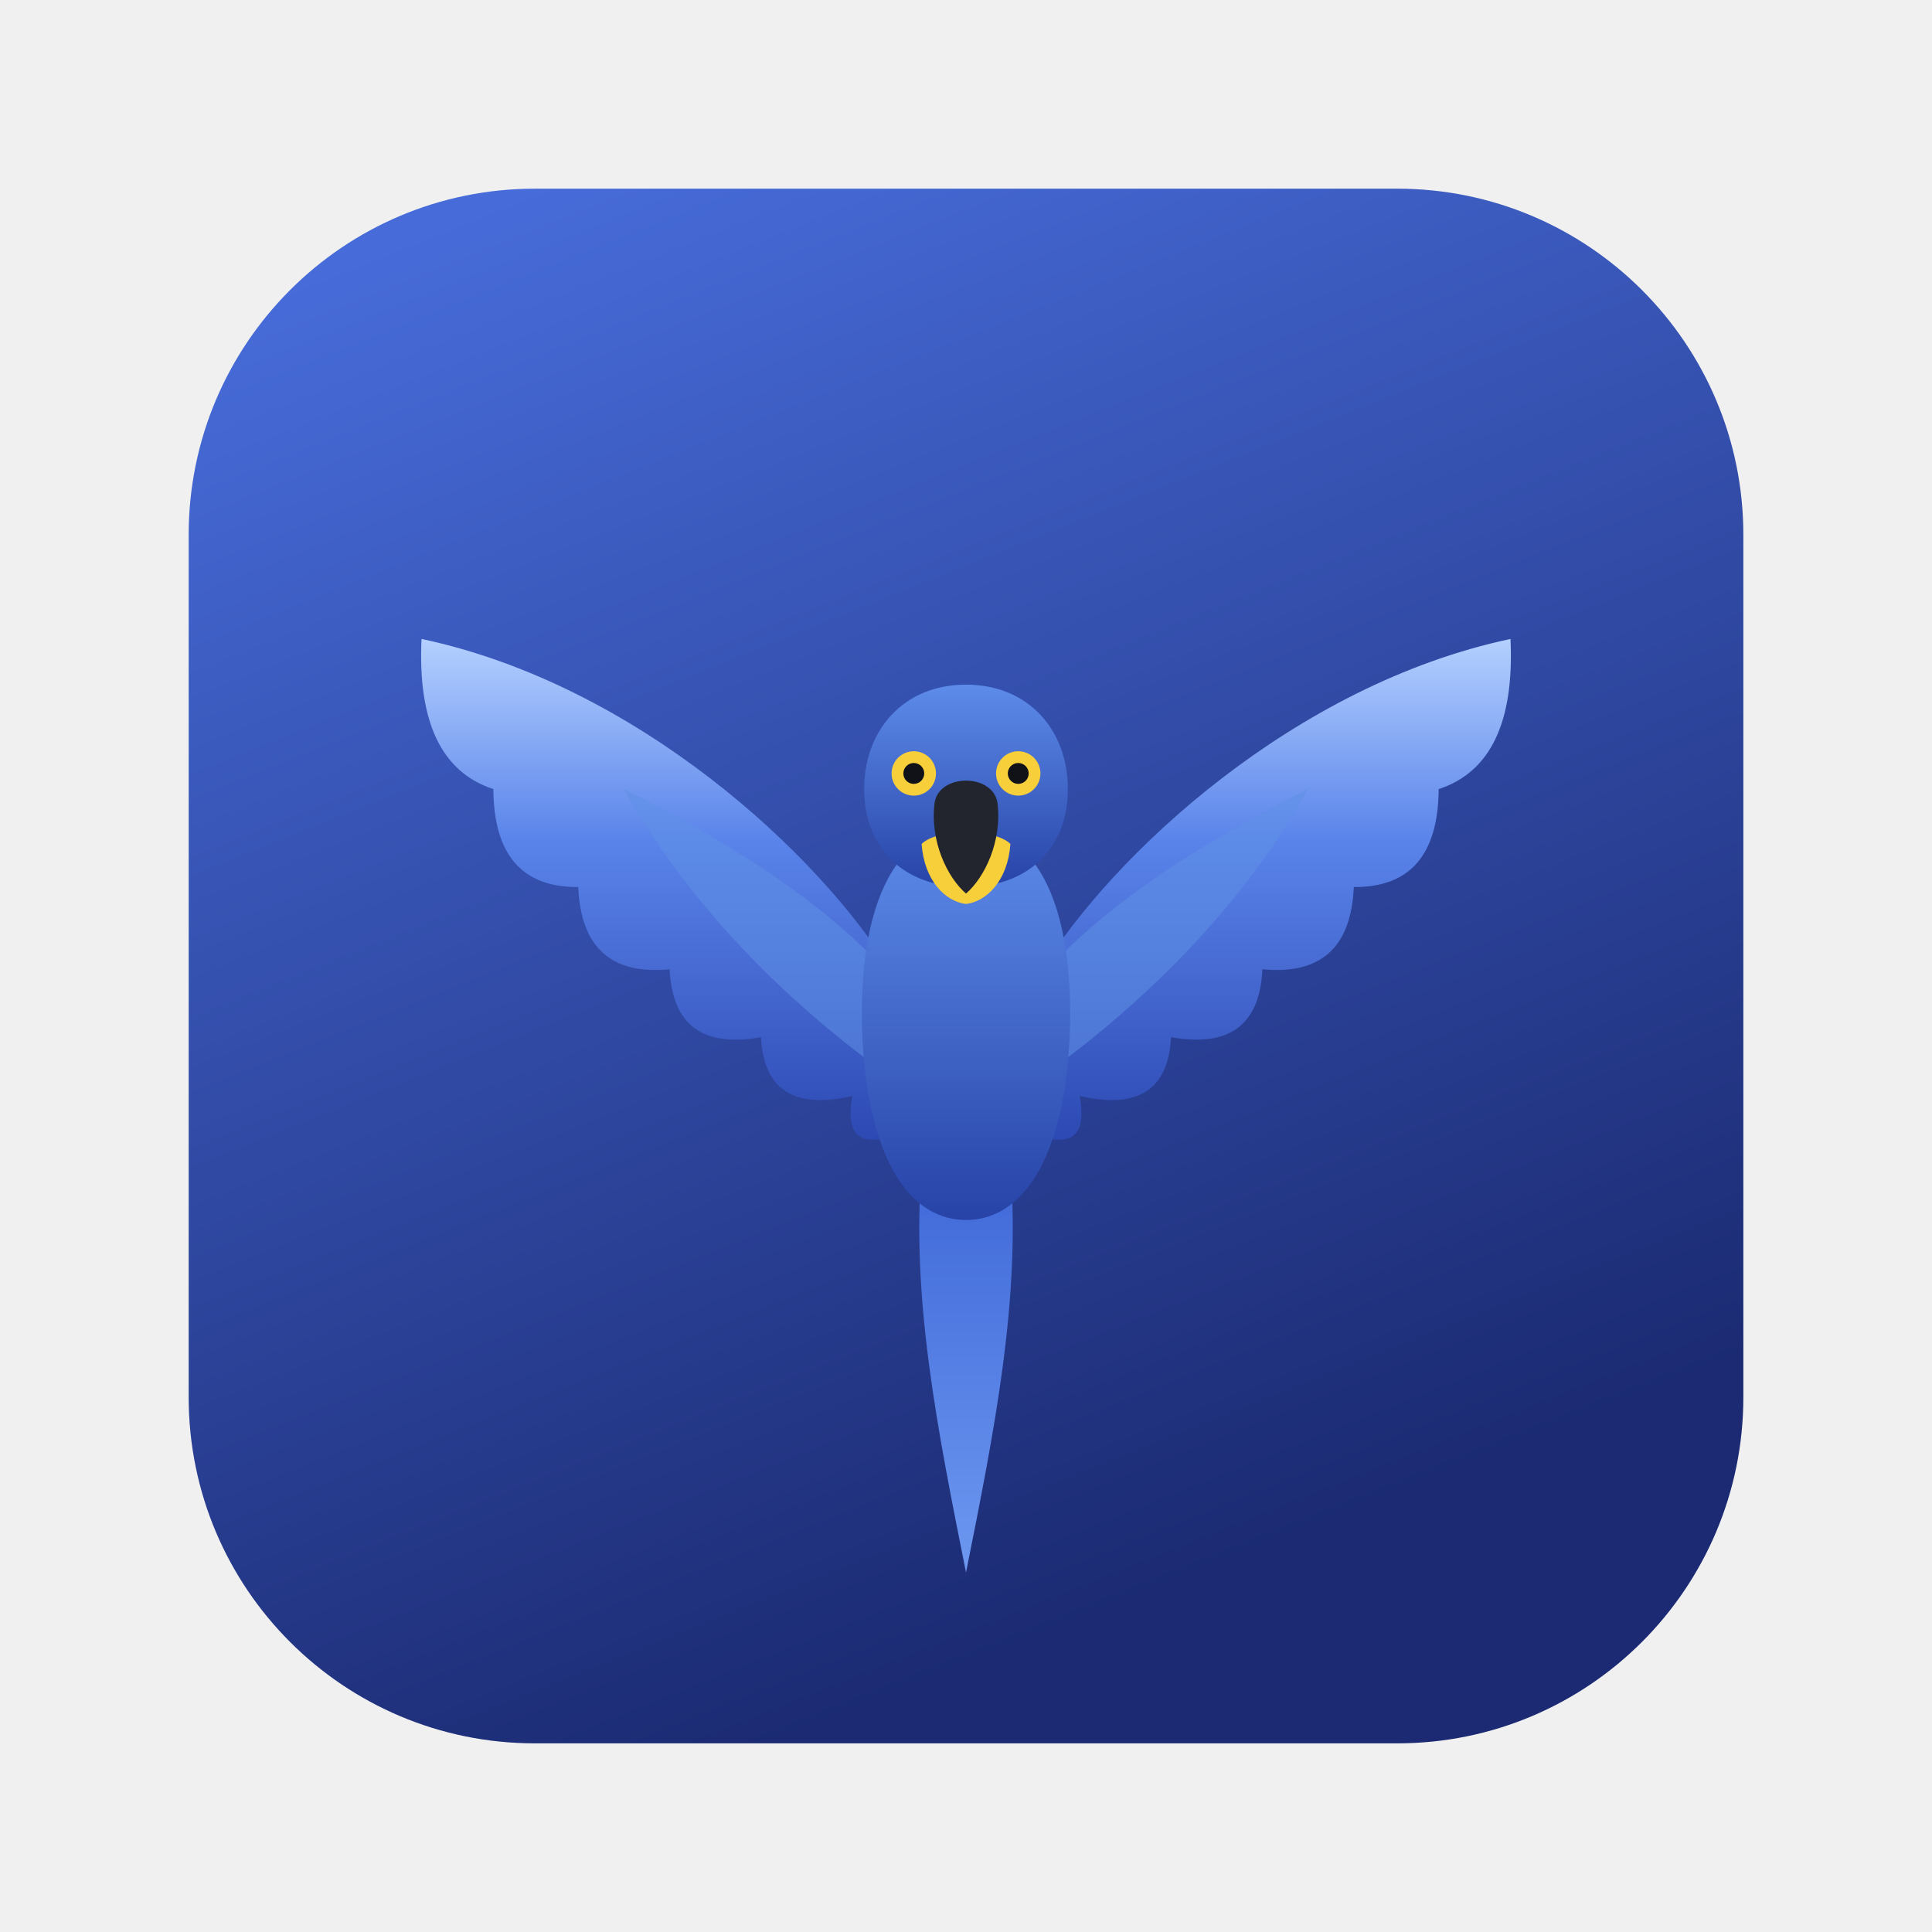
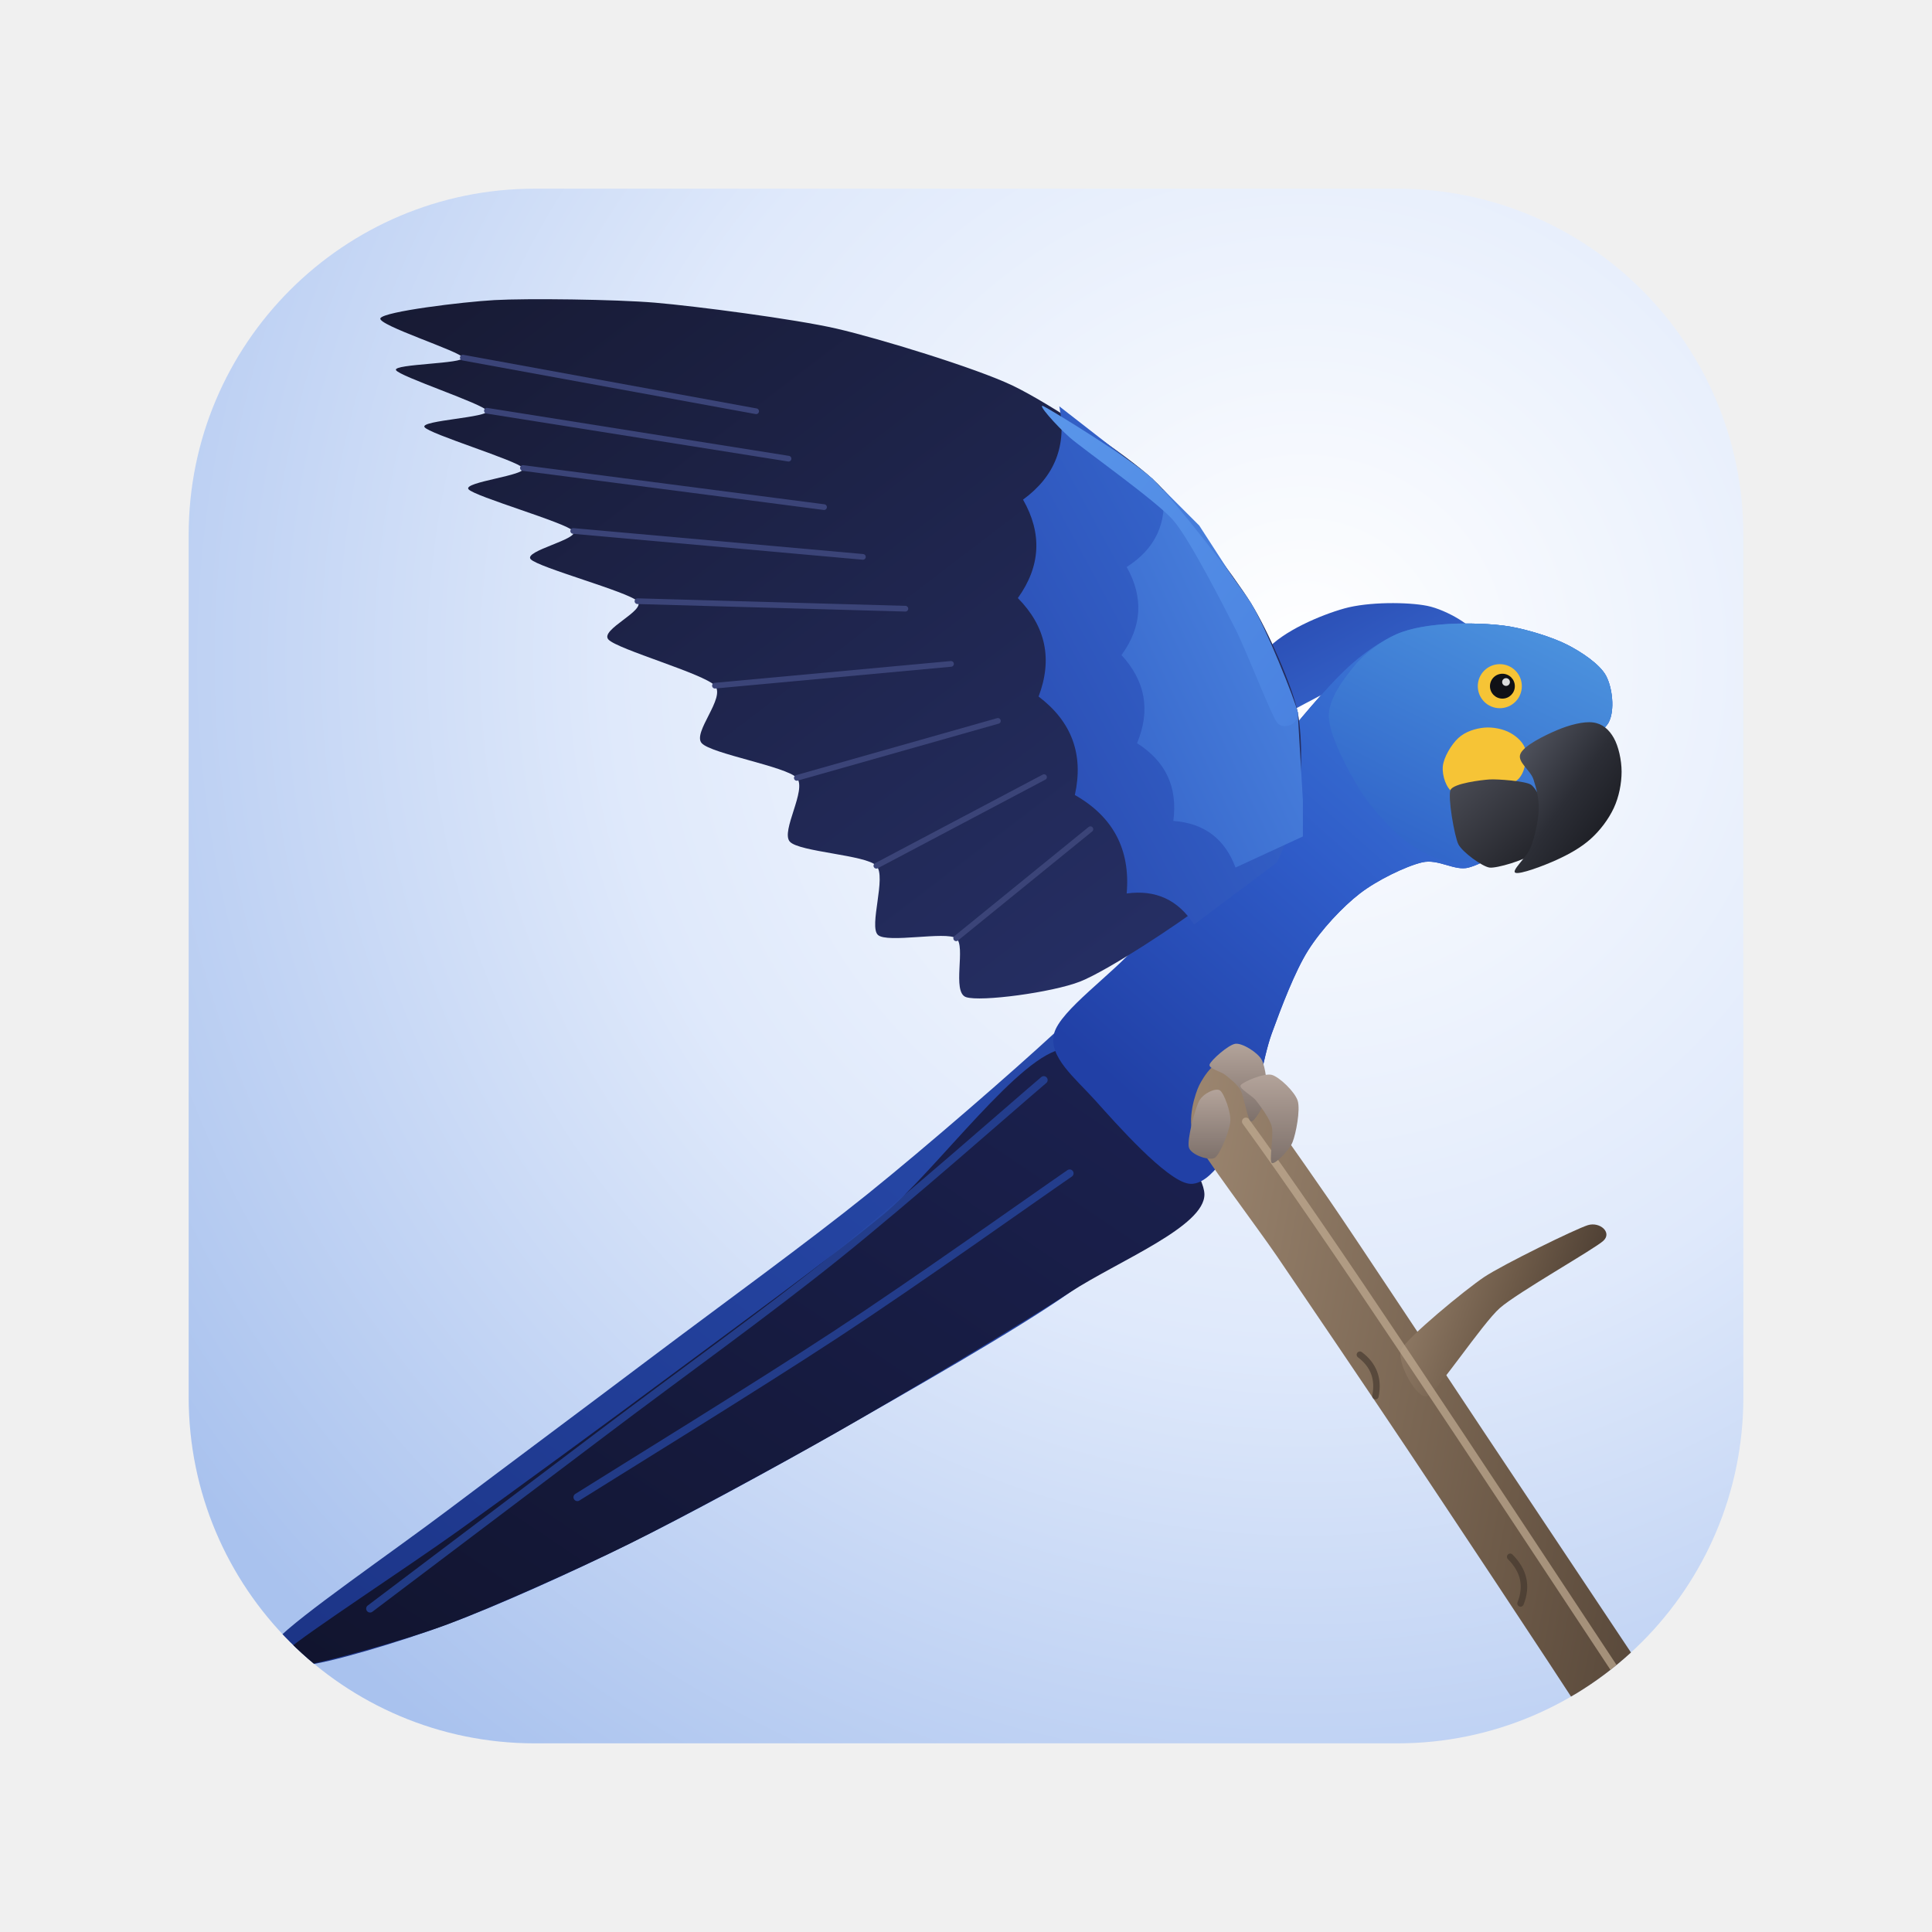
<svg xmlns="http://www.w3.org/2000/svg" viewBox="0 0 1024 1024">
  <defs>
-     <linearGradient id="bg" x1="0" y1="0" x2="0.4" y2="1">
-       <stop offset="0" stop-color="#4a70e0" />
-       <stop offset="1" stop-color="#1b2a72" />
+     <linearGradient id="plume" x1="0.9" y1="0.1" x2="0.2" y2="0.9">
+       <stop offset="0" stop-color="#3f7fd8" />
+       <stop offset="0.5" stop-color="#2f5cc9" />
+       <stop offset="1" stop-color="#2140a6" />
    </linearGradient>
-     <linearGradient id="wing" x1="0" y1="0" x2="0" y2="1">
-       <stop offset="0" stop-color="#b4d0ff" />
-       <stop offset="0.4" stop-color="#5a84ea" />
-       <stop offset="1" stop-color="#2d49b3" />
+     <linearGradient id="tail" x1="1" y1="0" x2="0" y2="1">
+       <stop offset="0" stop-color="#2f58c4" />
+       <stop offset="1" stop-color="#1c3486" />
    </linearGradient>
-     <linearGradient id="plume" x1="0" y1="0" x2="0" y2="1">
-       <stop offset="0" stop-color="#5d8cea" />
-       <stop offset="1" stop-color="#2743a8" />
+     <linearGradient id="tailUnder" x1="1" y1="0" x2="0" y2="1">
+       <stop offset="0" stop-color="#1b2150" />
+       <stop offset="1" stop-color="#11142e" />
    </linearGradient>
-     <linearGradient id="tail" x1="0" y1="0" x2="0" y2="1">
-       <stop offset="0" stop-color="#3f68d8" />
-       <stop offset="1" stop-color="#6d98f0" />
+     <linearGradient id="flight" x1="1" y1="1" x2="0" y2="0">
+       <stop offset="0" stop-color="#27316a" />
+       <stop offset="1" stop-color="#171a33" />
    </linearGradient>
+     <linearGradient id="covert" x1="1" y1="0" x2="0" y2="1">
+       <stop offset="0" stop-color="#3a6fd6" />
+       <stop offset="1" stop-color="#2848ae" />
+     </linearGradient>
+     <linearGradient id="covert2" x1="1" y1="0" x2="0" y2="1">
+       <stop offset="0" stop-color="#4f8ae4" />
+       <stop offset="1" stop-color="#3563c8" />
+     </linearGradient>
+     <linearGradient id="head" x1="0.8" y1="0" x2="0.2" y2="1">
+       <stop offset="0" stop-color="#4c93de" />
+       <stop offset="1" stop-color="#2f62c8" />
+     </linearGradient>
+     <linearGradient id="far" x1="0" y1="0" x2="1" y2="1">
+       <stop offset="0" stop-color="#2848ae" />
+       <stop offset="1" stop-color="#3a6fd6" />
+     </linearGradient>
+     <linearGradient id="margin" x1="0" y1="0" x2="1" y2="1">
+       <stop offset="0" stop-color="#5a96ea" />
+       <stop offset="1" stop-color="#4a82e0" />
+     </linearGradient>
+     <linearGradient id="branch" x1="0" y1="0" x2="1" y2="0.3">
+       <stop offset="0" stop-color="#9c8670" />
+       <stop offset="0.6" stop-color="#6d5a48" />
+       <stop offset="1" stop-color="#4a3c31" />
+     </linearGradient>
+     <linearGradient id="toe" x1="0" y1="0" x2="0" y2="1">
+       <stop offset="0" stop-color="#b3a39a" />
+       <stop offset="1" stop-color="#7e716b" />
+     </linearGradient>
+     <linearGradient id="lower" x1="0" y1="0" x2="1" y2="1">
+       <stop offset="0" stop-color="#4a4c55" />
+       <stop offset="1" stop-color="#1e1f25" />
+     </linearGradient>
+     <linearGradient id="beak" x1="0" y1="0" x2="1" y2="1">
+       <stop offset="0" stop-color="#5a5d68" />
+       <stop offset="0.5" stop-color="#2c2e36" />
+       <stop offset="1" stop-color="#121318" />
+     </linearGradient>
+     <radialGradient id="bg" cx="0.72" cy="0.3" r="0.9">
+       <stop offset="0" stop-color="#ffffff" />
+       <stop offset="0.5" stop-color="#dfe9fb" />
+       <stop offset="1" stop-color="#a9c2ee" />
+     </radialGradient>
    <clipPath id="squircle">
      <rect width="1024" height="1024" rx="228" />
    </clipPath>
  </defs>
  <g transform="translate(100 100) scale(0.8047)">
    <g clip-path="url(#squircle)">
      <rect width="1024" height="1024" fill="url(#bg)" />
-       <g transform="translate(512 552) scale(0.86) translate(-512 -512)">
-         <path fill="url(#wing)" d="M 569 470 C 624 380 764 250 929 215 Q 933.5 310.5 874 330 Q 873.5 405.5 809 405 Q 806.0 474.5 739 468 Q 736.0 532.0 669 520 Q 666.0 580.5 599 565 Q 608.5 615.5 554 590 Z" />
-         <path fill="url(#wing)" d="M 455 470 C 400 380 260 250 95 215 Q 90.5 310.5 150 330 Q 150.5 405.5 215 405 Q 218.0 474.5 285 468 Q 288.0 532.0 355 520 Q 358.0 580.5 425 565 Q 415.5 615.5 470 590 Z" />
-         <path fill="#5e8fe6" opacity="0.55" d="M 564 480 C 614 420 694 370 774 330 C 724 420 644 500 556 560 Z" />
-         <path fill="#5e8fe6" opacity="0.55" d="M 460 480 C 410 420 330 370 250 330 C 300 420 380 500 468 560 Z" />
-         <path fill="url(#tail)" d="M 478 620 C 470 720 490 820 512 930 C 534 820 554 720 546 620 Z" />
-         <path fill="url(#plume)" d="M 512 360 C 580 360 598 450 590 540 C 582 620 552 660 512 660 C 472 660 442 620 434 540 C 426 450 444 360 512 360 Z" />
-         <path fill="url(#plume)" d="M 512 250 C 560 250 590 285 590 330 C 590 375 560 405 512 405 C 464 405 434 375 434 330 C 434 285 464 250 512 250 Z" />
-         <circle cx="472" cy="318" r="17" fill="#f7cf3a" />
-         <circle cx="552" cy="318" r="17" fill="#f7cf3a" />
-         <circle cx="472" cy="318" r="8" fill="#111218" />
-         <circle cx="552" cy="318" r="8" fill="#111218" />
-         <path fill="#f7cf3a" d="M 478 372 C 490 360 534 360 546 372 C 544 400 528 416 512 418 C 496 416 480 400 478 372 Z" />
-         <path fill="#15161c" d="M 494 372 C 502 368 522 368 530 372 C 528 392 520 402 512 404 C 504 402 496 392 494 372 Z" />
-         <path fill="#23252e" d="M 488 340 C 492 318 532 318 536 340 C 540 370 526 398 512 410 C 498 398 484 370 488 340 Z" />
+       <g transform="scale(1.7067) translate(0 -20)">
+         <path fill="url(#far)" d="M 404.0 230.0 C 400.4 227.6 409.7 205.2 416.0 198.0 C 422.3 190.8 436.7 184.6 446.0 182.0 C 455.3 179.4 470.5 179.5 478.0 181.0 C 485.5 182.5 496.9 189.4 496.0 192.0 C 495.1 194.6 480.4 194.7 472.0 198.0 C 463.6 201.3 450.2 209.2 440.0 214.0 C 429.8 218.8 407.6 232.4 404.0 230.0 Z" />
+         <path fill="url(#tail)" d="M 548.0 226.0 C 550.5 221.2 549.4 212.5 547.0 208.0 C 544.6 203.5 537.5 198.8 532.0 196.0 C 526.5 193.2 516.9 190.2 510.0 189.0 C 503.1 187.8 492.6 187.6 486.0 188.0 C 479.4 188.4 472.0 189.3 466.0 192.0 C 460.0 194.7 452.9 199.4 446.0 206.0 C 439.1 212.6 427.5 226.1 420.0 236.0 C 412.5 245.9 404.1 260.6 396.0 272.0 C 387.9 283.4 375.3 300.9 366.0 312.0 C 356.7 323.1 349.6 331.6 334.0 346.0 C 318.4 360.4 285.1 389.4 262.0 408.0 C 238.9 426.6 204.3 451.7 180.0 470.0 C 155.7 488.3 121.9 513.5 100.0 530.0 C 78.1 546.5 42.4 571.0 34.0 580.0 C 25.6 589.0 34.1 590.9 44.0 590.0 C 53.9 589.1 81.1 581.0 100.0 574.0 C 118.9 567.0 147.5 554.1 170.0 543.0 C 192.5 531.9 224.5 514.5 250.0 500.0 C 275.5 485.4 319.6 460.4 340.0 446.0 C 360.4 431.6 375.8 413.9 386.0 404.0 C 396.2 394.1 403.2 388.7 408.0 380.0 C 412.8 371.3 414.4 355.9 418.0 346.0 C 421.6 336.1 426.9 322.1 432.0 314.0 C 437.1 305.9 445.4 297.1 452.0 292.0 C 458.6 286.9 469.7 281.5 476.0 280.0 C 482.3 278.5 488.6 283.5 494.0 282.0 C 499.4 280.5 506.6 276.3 512.0 270.0 C 517.4 263.7 524.6 246.6 530.0 240.0 C 535.4 233.4 545.5 230.8 548.0 226.0 Z" />
+         <path fill="url(#tailUnder)" d="M 338.0 352.0 C 321.5 353.1 288.3 399.2 268.0 416.0 C 247.7 432.8 207.9 461.7 186.0 478.0 C 164.1 494.3 123.7 523.9 104.0 538.0 C 84.3 552.1 46.0 577.1 38.0 584.0 C 30.0 590.9 35.7 591.3 44.0 590.0 C 52.3 588.7 83.2 580.3 100.0 574.0 C 116.8 567.7 150.0 552.9 170.0 543.0 C 190.0 533.1 227.3 512.9 250.0 500.0 C 272.7 487.1 321.1 458.3 340.0 446.0 C 358.9 433.7 392.3 420.5 392.0 408.0 C 391.7 395.5 354.5 350.9 338.0 352.0 Z" />
+         <path fill="none" stroke="#284aa8" stroke-width="3.0" stroke-linecap="round" opacity="0.7" d="M 330.0 364.0 C 316.7 375.3 278.3 409.3 250.0 432.0 C 221.7 454.7 190.0 477.3 160.0 500.0 C 130.0 522.7 85.0 556.7 70.0 568.0  M 340.0 400.0 C 325.0 410.3 281.7 441.2 250.0 462.0 C 218.3 482.8 166.7 514.5 150.0 525.0 " />
+         <path fill="url(#plume)" d="M 548.0 226.0 C 550.5 221.2 549.4 212.5 547.0 208.0 C 544.6 203.5 537.5 198.8 532.0 196.0 C 526.5 193.2 516.9 190.2 510.0 189.0 C 503.1 187.8 492.6 187.6 486.0 188.0 C 479.4 188.4 472.0 189.3 466.0 192.0 C 460.0 194.7 452.9 199.4 446.0 206.0 C 439.1 212.6 427.5 226.1 420.0 236.0 C 412.5 245.9 404.1 260.6 396.0 272.0 C 387.9 283.4 375.3 300.9 366.0 312.0 C 356.7 323.1 336.4 337.0 334.0 346.0 C 331.6 355.0 342.2 363.3 350.0 372.0 C 357.8 380.7 377.3 402.8 386.0 404.0 C 394.7 405.2 403.2 388.7 408.0 380.0 C 412.8 371.3 414.4 355.9 418.0 346.0 C 421.6 336.1 426.9 322.1 432.0 314.0 C 437.1 305.9 445.4 297.1 452.0 292.0 C 458.6 286.9 469.7 281.5 476.0 280.0 C 482.3 278.5 488.6 283.5 494.0 282.0 C 499.4 280.5 506.6 276.3 512.0 270.0 C 517.4 263.7 524.6 246.6 530.0 240.0 C 535.4 233.4 545.5 230.8 548.0 226.0 Z" />
+         <path fill="url(#head)" d="M 548.0 226.0 C 550.5 221.2 549.4 212.5 547.0 208.0 C 544.6 203.5 537.5 198.8 532.0 196.0 C 526.5 193.2 516.9 190.2 510.0 189.0 C 503.1 187.8 492.6 187.6 486.0 188.0 C 479.4 188.4 471.4 189.6 466.0 192.0 C 460.6 194.4 453.9 199.2 450.0 204.0 C 446.1 208.8 439.7 216.8 440.0 224.0 C 440.3 231.2 447.5 244.8 452.0 252.0 C 456.5 259.2 464.3 267.8 470.0 272.0 C 475.7 276.2 483.7 280.3 490.0 280.0 C 496.3 279.7 506.0 276.0 512.0 270.0 C 518.0 264.0 524.6 246.6 530.0 240.0 C 535.4 233.4 545.5 230.8 548.0 226.0 Z" />
+         <path fill="url(#branch)" d="M 390.0 366.0 C 391.4 363.2 397.0 353.6 402.0 358.0 C 407.0 362.4 430.2 395.8 440.0 410.0 C 449.8 424.2 488.0 482.0 500.0 500.0 C 512.0 518.0 548.0 572.0 560.0 590.0 C 572.0 608.0 614.0 665.0 620.0 680.0 C 626.0 695.0 628.0 746.8 620.0 740.0 C 612.0 733.2 555.0 635.4 540.0 612.0 C 525.0 588.6 482.0 524.0 470.0 506.0 C 458.0 488.0 428.2 444.0 420.0 432.0 C 411.8 420.0 391.0 392.6 388.0 386.0 C 385.0 379.4 388.6 368.8 390.0 366.0 Z" />
+         <path fill="url(#branch)" d="M 468.0 468.0 C 470.2 463.4 492.8 444.8 500.0 440.0 C 507.2 435.2 535.4 421.4 540.0 420.0 C 544.6 418.6 549.4 422.8 546.0 426.0 C 542.6 429.2 512.8 446.0 506.0 452.0 C 499.2 458.0 481.8 484.4 478.0 486.0 C 474.2 487.6 465.8 472.6 468.0 468.0 Z" />
+         <path fill="none" stroke="#c2ad93" stroke-width="3.0" stroke-linecap="round" opacity="0.7" d="M 408 380 C 440 424 490 500 560 606" />
+         <path fill="none" stroke="#3e3229" stroke-width="2.5" stroke-linecap="round" opacity="0.6" d="M 452 470 q 8 6 6 16 M 510 548 q 8 8 4 18" />
+         <path fill="url(#toe)" d="M 394.0 358.0 C 394.5 356.4 401.3 350.3 404.0 350.0 C 406.7 349.7 412.4 353.3 414.0 356.0 C 415.6 358.7 416.5 366.8 416.0 370.0 C 415.5 373.2 411.3 380.3 410.0 380.0 C 408.7 379.7 407.3 370.4 406.0 368.0 C 404.7 365.6 401.6 363.3 400.0 362.0 C 398.4 360.7 393.5 359.6 394.0 358.0 Z" />
+         <path fill="url(#toe)" d="M 406.0 366.0 C 406.8 364.7 415.1 361.2 418.0 362.0 C 420.9 362.8 426.9 368.5 428.0 372.0 C 429.1 375.5 427.3 384.8 426.0 388.0 C 424.7 391.2 419.1 396.8 418.0 396.0 C 416.9 395.2 418.8 385.2 418.0 382.0 C 417.2 378.8 413.6 374.1 412.0 372.0 C 410.4 369.9 405.2 367.3 406.0 366.0 Z" />
+         <path fill="url(#toe)" d="M 390.0 372.0 C 391.6 369.1 396.4 366.9 398.0 368.0 C 399.6 369.1 402.3 376.5 402.0 380.0 C 401.7 383.5 398.1 392.7 396.0 394.0 C 393.9 395.3 386.8 392.9 386.0 390.0 C 385.2 387.1 388.4 374.9 390.0 372.0 Z" />
+         <path fill="url(#flight)" d="M 428.0 222.0 C 426.1 212.4 416.5 190.5 410.0 180.0 C 403.5 169.5 382.7 141.8 372.0 132.0 C 361.3 122.2 332.2 102.8 318.0 96.0 C 303.8 89.2 266.1 77.7 250.0 74.0 C 233.9 70.3 195.4 65.3 180.0 64.0 C 164.6 62.7 130.4 62.3 118.0 63.0 C 105.6 63.7 75.4 67.4 74.0 70.0 C 72.6 72.6 105.1 82.9 105.8 85.2 C 106.5 87.6 78.9 87.6 80.0 90.0 C 81.1 92.4 113.8 103.1 115.1 105.7 C 116.4 108.3 89.4 109.4 91.0 112.0 C 92.6 114.6 127.0 125.0 129.0 127.8 C 131.0 130.6 105.7 133.2 108.0 136.0 C 110.3 138.8 145.6 148.9 148.4 152.1 C 151.2 155.2 129.1 159.8 132.0 163.0 C 134.9 166.2 169.7 175.6 173.2 179.2 C 176.7 182.8 158.5 190.2 162.0 194.0 C 165.5 197.8 198.9 207.2 203.1 211.8 C 207.3 216.5 194.3 229.9 198.0 234.0 C 201.7 238.1 230.7 243.0 234.7 247.4 C 238.7 251.9 228.4 268.0 232.0 272.0 C 235.6 276.0 261.5 277.1 265.4 281.3 C 269.4 285.5 262.4 304.7 266.0 308.0 C 269.6 311.3 292.2 306.5 296.2 309.3 C 300.1 312.1 294.4 330.1 300.0 332.0 C 305.6 333.9 333.3 330.2 344.0 326.0 C 354.7 321.8 382.4 303.5 392.0 296.0 C 401.6 288.5 421.8 270.6 426.0 262.0 C 430.2 253.4 429.9 231.6 428.0 222.0 Z" />
+         <path fill="none" stroke="#3b4478" stroke-width="2.2" stroke-linecap="round" d="M 105.8 85.2 L 219.0 105.9 M 115.1 105.7 L 231.5 124.2 M 129.0 127.8 L 245.2 142.9 M 148.4 152.1 L 260.2 162.1 M 173.2 179.2 L 276.6 182.1 M 203.1 211.8 L 294.2 203.4 M 234.7 247.4 L 312.3 225.4 M 265.4 281.3 L 330.1 247.1 M 296.2 309.3 L 348.0 267.2" />
+         <path fill="url(#covert)" d="M 428.0 262.0 L 428.0 222.0 L 410.0 180.0 L 372.0 132.0 L 336.0 104.0 Q 340.5 126.5 322.0 140.0 Q 333.2 159.6 320.0 178.0 Q 336.2 194.4 328.0 216.0 Q 347.2 230.5 342.0 254.0 Q 364.2 266.6 362.0 292.0 Q 378.8 289.7 388.0 304.0 L 420.0 280.0 Z" />
+         <path fill="url(#covert2)" d="M 430.0 256.0 L 428.0 222.0 L 412.0 184.0 L 390.0 150.0 L 376.0 136.0 Q 378.6 155.5 362.0 166.0 Q 371.9 183.6 360.0 200.0 Q 373.9 215.1 366.0 234.0 Q 382.6 244.5 380.0 264.0 Q 397.8 265.3 404.0 282.0 L 430.0 270.0 Z" />
+         <path fill="url(#margin)" d="M 428.0 222.0 C 427.0 217.4 415.6 189.0 410.0 180.0 C 404.4 171.0 380.0 139.6 372.0 132.0 C 364.0 124.4 333.2 105.6 330.0 104.0 C 326.8 102.4 335.0 111.6 340.0 116.0 C 345.0 120.4 373.6 140.6 380.0 148.0 C 386.4 155.4 400.0 182.2 404.0 190.0 C 408.0 197.8 417.6 222.8 420.0 226.0 C 422.4 229.2 429.0 226.6 428.0 222.0 Z" />
+         <path fill="#f6c436" d="M 500.0 228.0 C 503.3 227.7 507.3 228.5 510.0 230.0 C 512.7 231.5 515.5 234.0 516.0 237.0 C 516.5 240.0 515.7 245.5 513.0 248.0 C 510.3 250.5 504.2 251.2 500.0 252.0 C 495.8 252.8 490.7 254.5 488.0 253.0 C 485.3 251.5 483.7 246.5 484.0 243.0 C 484.3 239.5 487.3 234.5 490.0 232.0 C 492.7 229.5 496.7 228.3 500.0 228.0 Z" />
+         <path fill="url(#lower)" d="M 487.0 252.0 C 488.2 249.5 498.9 248.2 502.0 248.0 C 505.1 247.8 515.8 248.6 518.0 250.0 C 520.2 251.4 524.0 259.3 524.0 262.0 C 524.0 264.7 520.2 275.0 518.0 277.0 C 515.8 279.0 504.8 282.4 502.0 282.0 C 499.2 281.6 491.5 276.0 490.0 273.0 C 488.5 270.0 485.8 254.5 487.0 252.0 Z" />
+         <path fill="url(#beak)" d="M 514.0 238.0 C 515.5 234.8 523.3 231.0 528.0 229.0 C 532.7 227.0 538.3 225.5 542.0 226.0 C 545.7 226.5 548.2 228.8 550.0 232.0 C 551.8 235.2 553.0 240.5 553.0 245.0 C 553.0 249.5 552.0 254.7 550.0 259.0 C 548.0 263.3 544.7 267.7 541.0 271.0 C 537.3 274.3 532.8 276.8 528.0 279.0 C 523.2 281.2 513.7 284.8 512.0 284.0 C 510.3 283.2 516.5 278.0 518.0 274.0 C 519.5 270.0 520.8 264.3 521.0 260.0 C 521.2 255.7 520.2 251.7 519.0 248.0 C 517.8 244.3 512.5 241.2 514.0 238.0 Z" />
+         <circle cx="506" cy="212" r="8.5" fill="#f6c436" />
+         <circle cx="507" cy="212" r="4.8" fill="#101116" />
+         <circle cx="508.4" cy="210.4" r="1.5" fill="#fff" opacity="0.85" />
      </g>
    </g>
  </g>
</svg>
